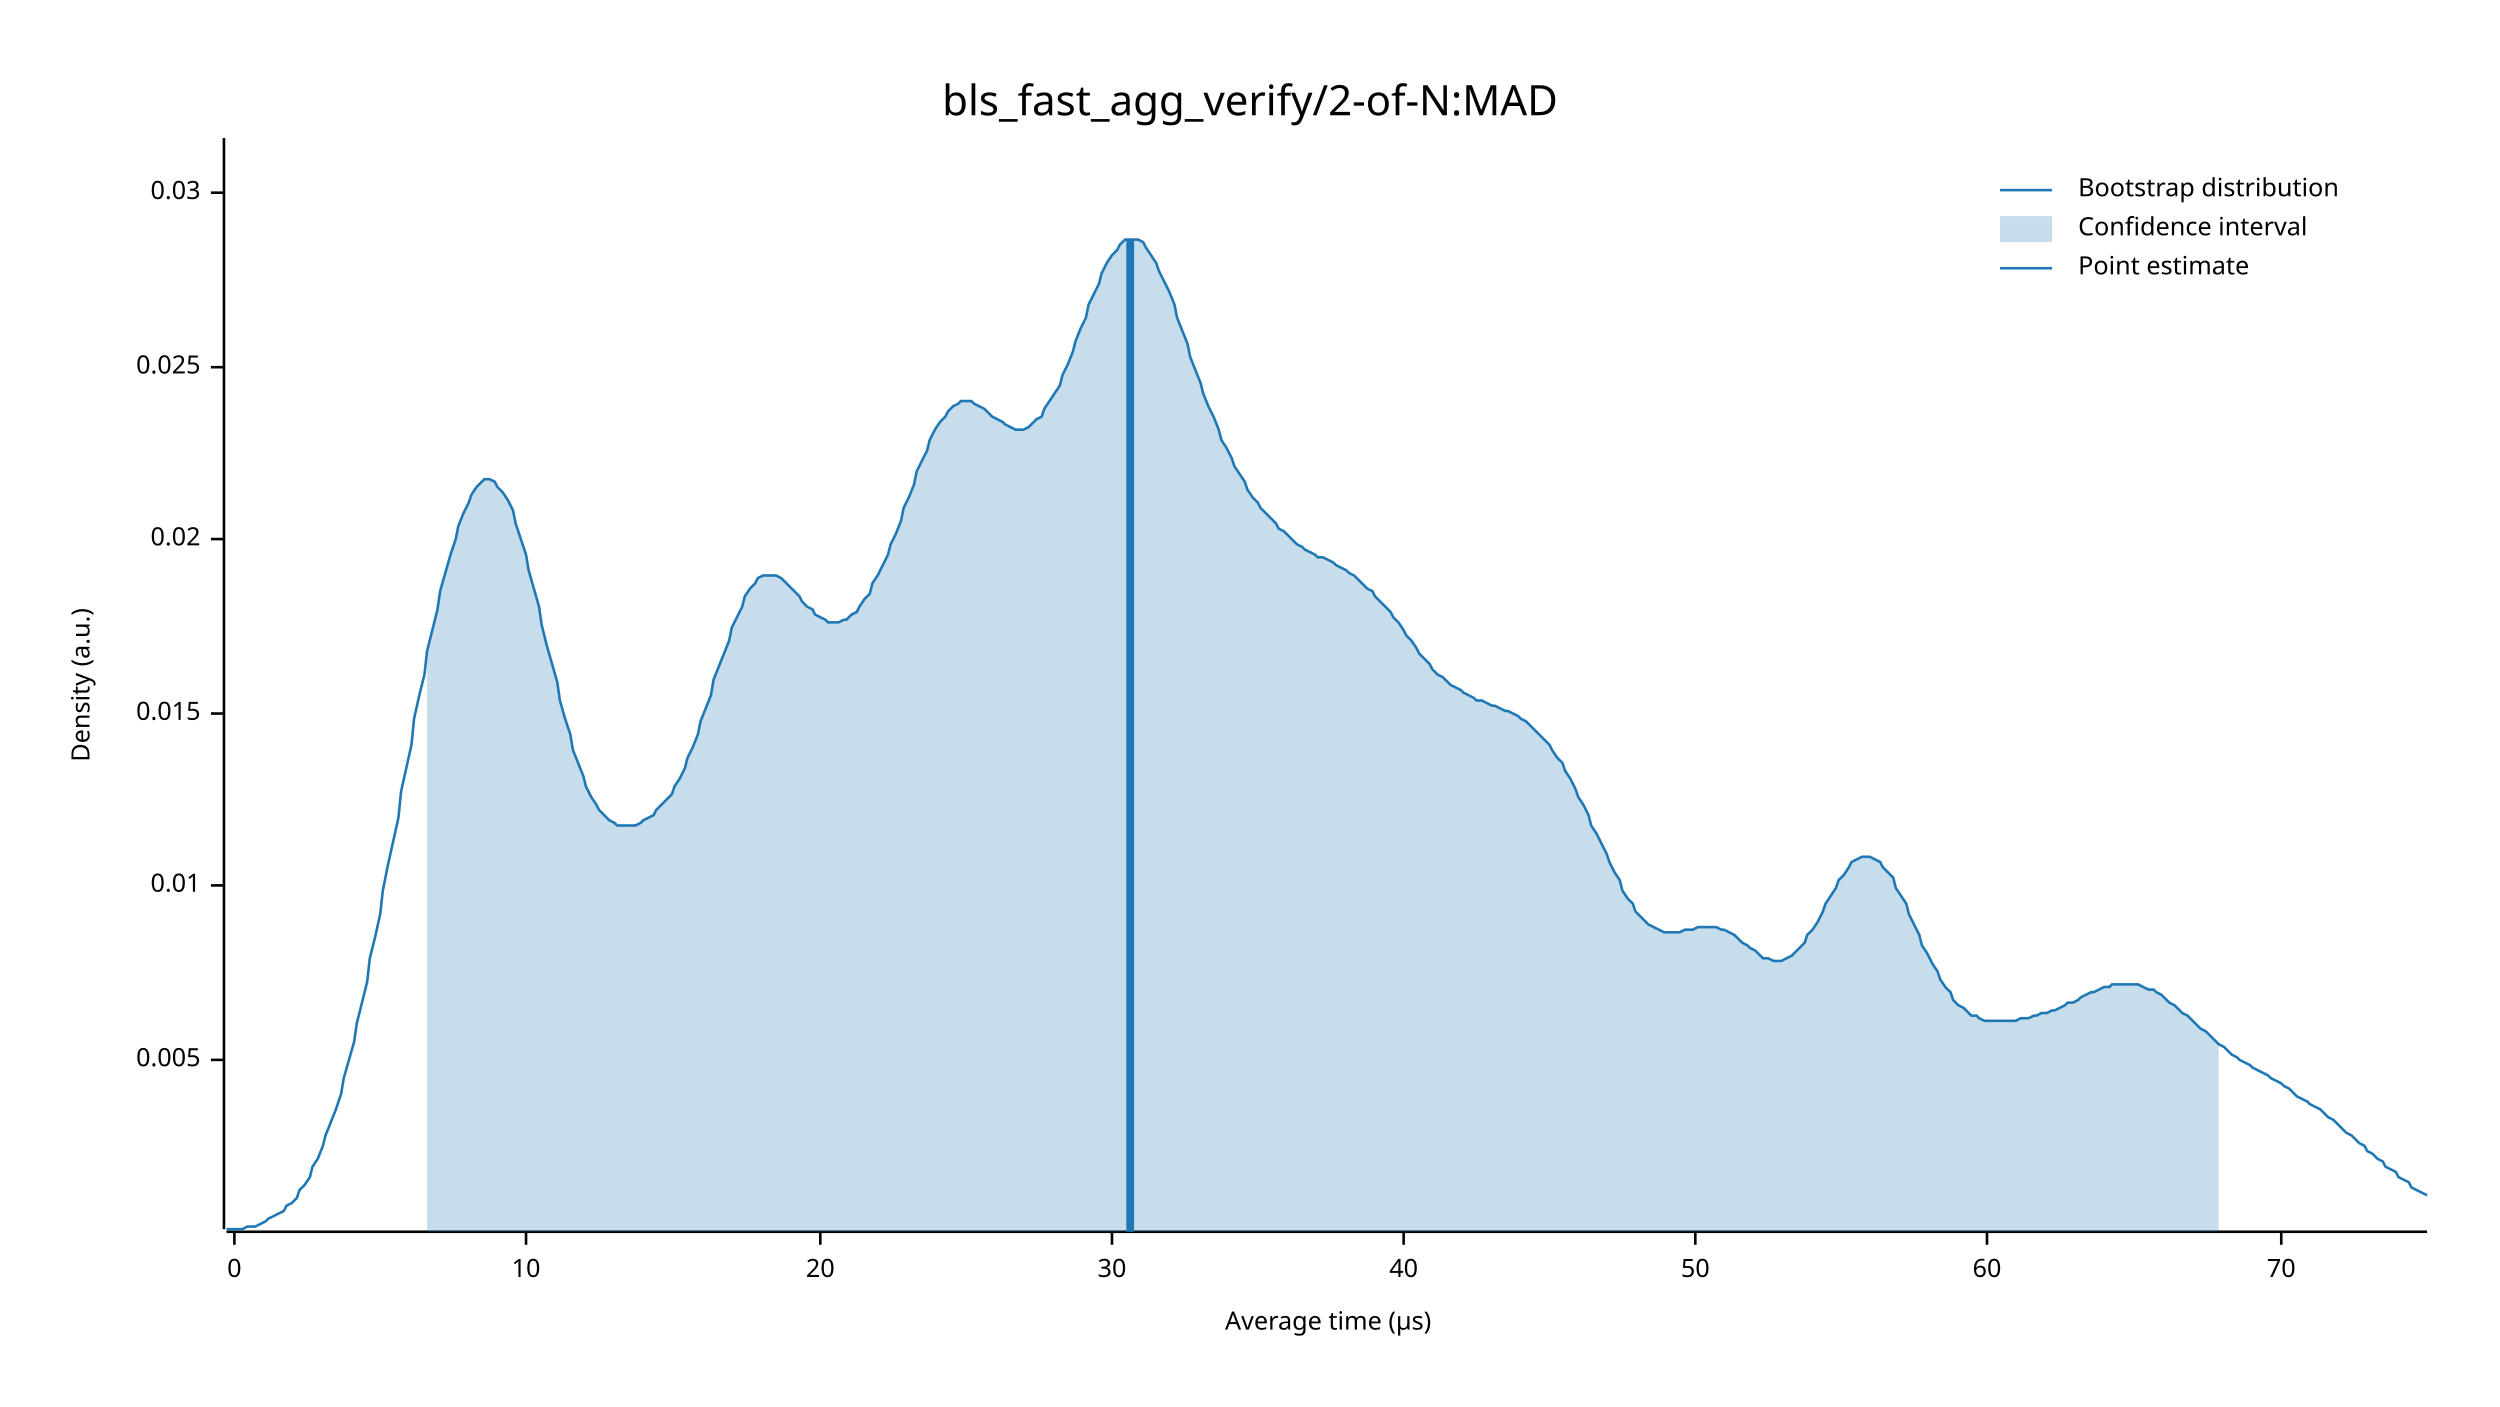
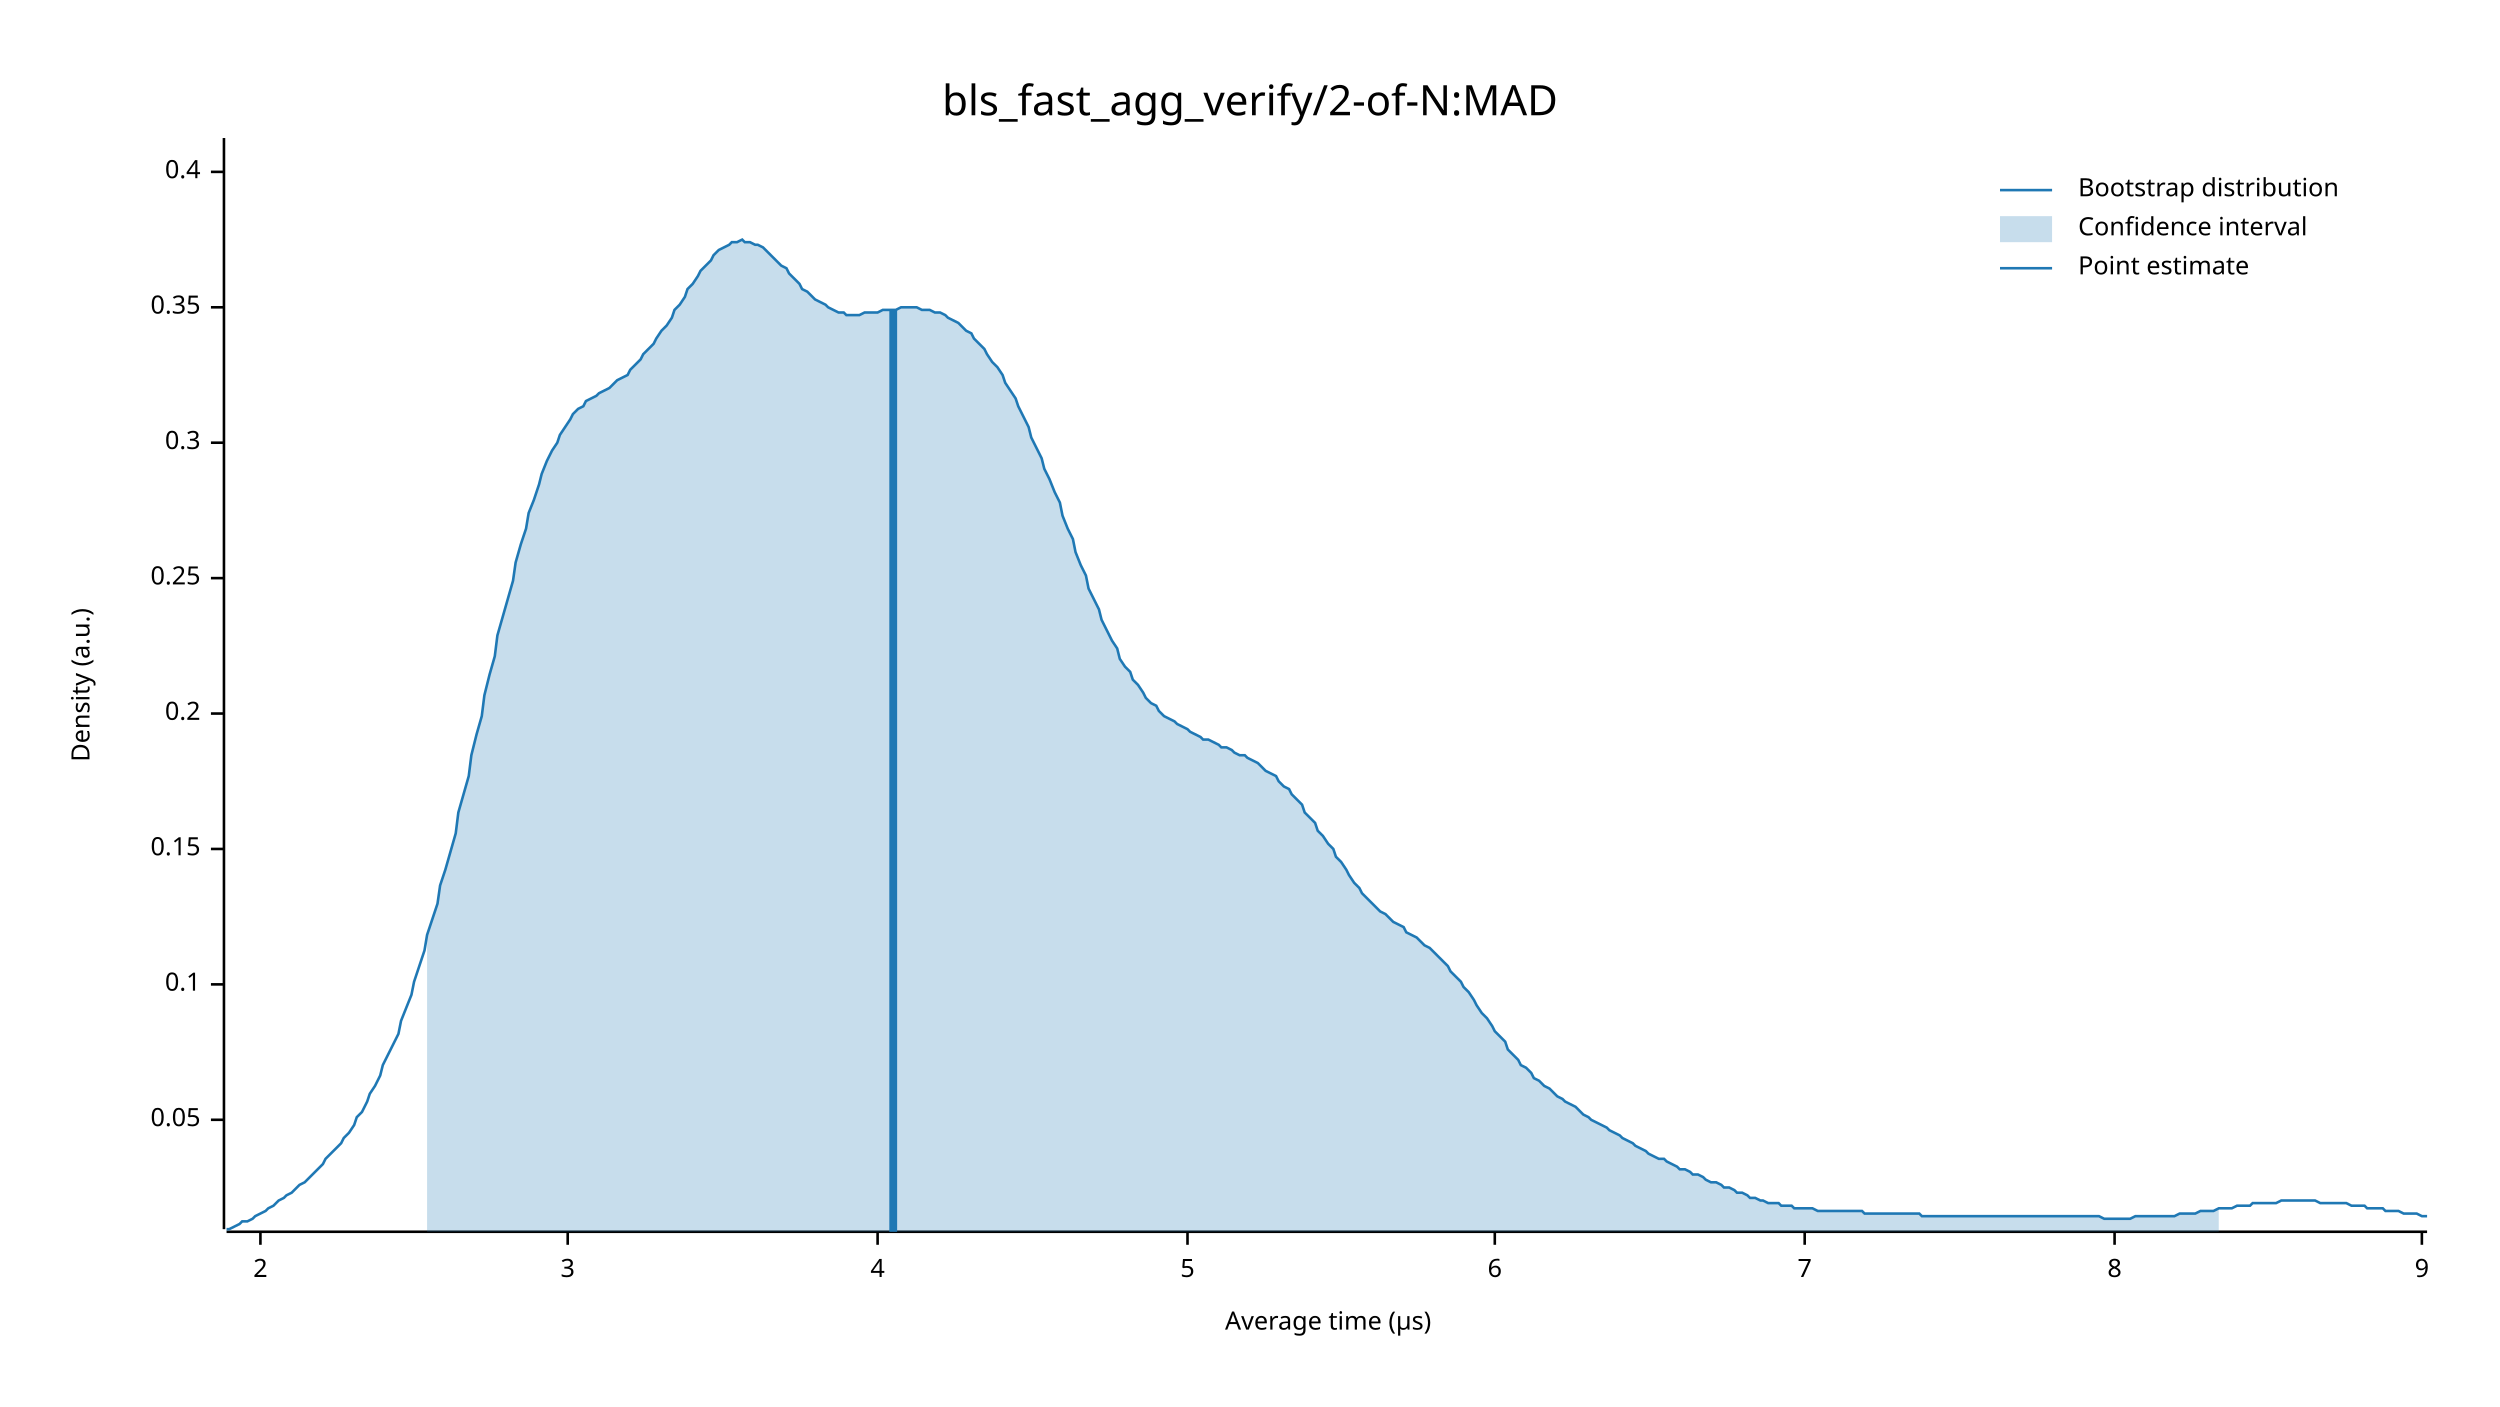
<svg xmlns="http://www.w3.org/2000/svg" width="960" height="540" viewBox="0 0 960 540">
  <text x="480" y="32" dy="0.76em" text-anchor="middle" font-family="sans-serif" font-size="16.129" opacity="1" fill="#000000">
bls_fast_agg_verify/2-of-N:MAD
</text>
  <text x="27" y="263" dy="0.76em" text-anchor="middle" font-family="sans-serif" font-size="9.677" opacity="1" fill="#000000" transform="rotate(270, 27, 263)">
Density (a.u.)
</text>
  <text x="510" y="513" dy="-0.5ex" text-anchor="middle" font-family="sans-serif" font-size="9.677" opacity="1" fill="#000000">
Average time (µs)
</text>
  <polyline fill="none" opacity="1" stroke="#000000" stroke-width="1" points="86,53 86,472 " />
-   <text x="77" y="407" dy="0.5ex" text-anchor="end" font-family="sans-serif" font-size="9.677" opacity="1" fill="#000000">
- 0.005
+   <text x="77" y="430" dy="0.5ex" text-anchor="end" font-family="sans-serif" font-size="9.677" opacity="1" fill="#000000">
+ 0.05
</text>
-   <polyline fill="none" opacity="1" stroke="#000000" stroke-width="1" points="81,407 86,407 " />
-   <text x="77" y="340" dy="0.5ex" text-anchor="end" font-family="sans-serif" font-size="9.677" opacity="1" fill="#000000">
- 0.01
+   <polyline fill="none" opacity="1" stroke="#000000" stroke-width="1" points="81,430 86,430 " />
+   <text x="77" y="378" dy="0.5ex" text-anchor="end" font-family="sans-serif" font-size="9.677" opacity="1" fill="#000000">
+ 0.1
</text>
-   <polyline fill="none" opacity="1" stroke="#000000" stroke-width="1" points="81,340 86,340 " />
+   <polyline fill="none" opacity="1" stroke="#000000" stroke-width="1" points="81,378 86,378 " />
+   <text x="77" y="326" dy="0.5ex" text-anchor="end" font-family="sans-serif" font-size="9.677" opacity="1" fill="#000000">
+ 0.15
+ </text>
+   <polyline fill="none" opacity="1" stroke="#000000" stroke-width="1" points="81,326 86,326 " />
  <text x="77" y="274" dy="0.5ex" text-anchor="end" font-family="sans-serif" font-size="9.677" opacity="1" fill="#000000">
- 0.015
+ 0.2
</text>
  <polyline fill="none" opacity="1" stroke="#000000" stroke-width="1" points="81,274 86,274 " />
-   <text x="77" y="207" dy="0.5ex" text-anchor="end" font-family="sans-serif" font-size="9.677" opacity="1" fill="#000000">
- 0.02
+   <text x="77" y="222" dy="0.5ex" text-anchor="end" font-family="sans-serif" font-size="9.677" opacity="1" fill="#000000">
+ 0.25
</text>
-   <polyline fill="none" opacity="1" stroke="#000000" stroke-width="1" points="81,207 86,207 " />
-   <text x="77" y="141" dy="0.5ex" text-anchor="end" font-family="sans-serif" font-size="9.677" opacity="1" fill="#000000">
- 0.025
+   <polyline fill="none" opacity="1" stroke="#000000" stroke-width="1" points="81,222 86,222 " />
+   <text x="77" y="170" dy="0.5ex" text-anchor="end" font-family="sans-serif" font-size="9.677" opacity="1" fill="#000000">
+ 0.3
</text>
-   <polyline fill="none" opacity="1" stroke="#000000" stroke-width="1" points="81,141 86,141 " />
-   <text x="77" y="74" dy="0.5ex" text-anchor="end" font-family="sans-serif" font-size="9.677" opacity="1" fill="#000000">
- 0.03
+   <polyline fill="none" opacity="1" stroke="#000000" stroke-width="1" points="81,170 86,170 " />
+   <text x="77" y="118" dy="0.5ex" text-anchor="end" font-family="sans-serif" font-size="9.677" opacity="1" fill="#000000">
+ 0.35
</text>
-   <polyline fill="none" opacity="1" stroke="#000000" stroke-width="1" points="81,74 86,74 " />
+   <polyline fill="none" opacity="1" stroke="#000000" stroke-width="1" points="81,118 86,118 " />
+   <text x="77" y="66" dy="0.5ex" text-anchor="end" font-family="sans-serif" font-size="9.677" opacity="1" fill="#000000">
+ 0.4
+ </text>
+   <polyline fill="none" opacity="1" stroke="#000000" stroke-width="1" points="81,66 86,66 " />
  <polyline fill="none" opacity="1" stroke="#000000" stroke-width="1" points="87,473 932,473 " />
-   <text x="90" y="483" dy="0.76em" text-anchor="middle" font-family="sans-serif" font-size="9.677" opacity="1" fill="#000000">
- 0
+   <text x="100" y="483" dy="0.76em" text-anchor="middle" font-family="sans-serif" font-size="9.677" opacity="1" fill="#000000">
+ 2
</text>
-   <polyline fill="none" opacity="1" stroke="#000000" stroke-width="1" points="90,473 90,478 " />
-   <text x="202" y="483" dy="0.76em" text-anchor="middle" font-family="sans-serif" font-size="9.677" opacity="1" fill="#000000">
- 10
+   <polyline fill="none" opacity="1" stroke="#000000" stroke-width="1" points="100,473 100,478 " />
+   <text x="218" y="483" dy="0.76em" text-anchor="middle" font-family="sans-serif" font-size="9.677" opacity="1" fill="#000000">
+ 3
</text>
-   <polyline fill="none" opacity="1" stroke="#000000" stroke-width="1" points="202,473 202,478 " />
-   <text x="315" y="483" dy="0.76em" text-anchor="middle" font-family="sans-serif" font-size="9.677" opacity="1" fill="#000000">
- 20
+   <polyline fill="none" opacity="1" stroke="#000000" stroke-width="1" points="218,473 218,478 " />
+   <text x="337" y="483" dy="0.76em" text-anchor="middle" font-family="sans-serif" font-size="9.677" opacity="1" fill="#000000">
+ 4
</text>
-   <polyline fill="none" opacity="1" stroke="#000000" stroke-width="1" points="315,473 315,478 " />
-   <text x="427" y="483" dy="0.76em" text-anchor="middle" font-family="sans-serif" font-size="9.677" opacity="1" fill="#000000">
- 30
+   <polyline fill="none" opacity="1" stroke="#000000" stroke-width="1" points="337,473 337,478 " />
+   <text x="456" y="483" dy="0.76em" text-anchor="middle" font-family="sans-serif" font-size="9.677" opacity="1" fill="#000000">
+ 5
</text>
-   <polyline fill="none" opacity="1" stroke="#000000" stroke-width="1" points="427,473 427,478 " />
-   <text x="539" y="483" dy="0.76em" text-anchor="middle" font-family="sans-serif" font-size="9.677" opacity="1" fill="#000000">
- 40
+   <polyline fill="none" opacity="1" stroke="#000000" stroke-width="1" points="456,473 456,478 " />
+   <text x="574" y="483" dy="0.76em" text-anchor="middle" font-family="sans-serif" font-size="9.677" opacity="1" fill="#000000">
+ 6
</text>
-   <polyline fill="none" opacity="1" stroke="#000000" stroke-width="1" points="539,473 539,478 " />
-   <text x="651" y="483" dy="0.76em" text-anchor="middle" font-family="sans-serif" font-size="9.677" opacity="1" fill="#000000">
- 50
+   <polyline fill="none" opacity="1" stroke="#000000" stroke-width="1" points="574,473 574,478 " />
+   <text x="693" y="483" dy="0.76em" text-anchor="middle" font-family="sans-serif" font-size="9.677" opacity="1" fill="#000000">
+ 7
</text>
-   <polyline fill="none" opacity="1" stroke="#000000" stroke-width="1" points="651,473 651,478 " />
-   <text x="763" y="483" dy="0.76em" text-anchor="middle" font-family="sans-serif" font-size="9.677" opacity="1" fill="#000000">
- 60
+   <polyline fill="none" opacity="1" stroke="#000000" stroke-width="1" points="693,473 693,478 " />
+   <text x="812" y="483" dy="0.76em" text-anchor="middle" font-family="sans-serif" font-size="9.677" opacity="1" fill="#000000">
+ 8
</text>
-   <polyline fill="none" opacity="1" stroke="#000000" stroke-width="1" points="763,473 763,478 " />
-   <text x="876" y="483" dy="0.76em" text-anchor="middle" font-family="sans-serif" font-size="9.677" opacity="1" fill="#000000">
- 70
+   <polyline fill="none" opacity="1" stroke="#000000" stroke-width="1" points="812,473 812,478 " />
+   <text x="930" y="483" dy="0.76em" text-anchor="middle" font-family="sans-serif" font-size="9.677" opacity="1" fill="#000000">
+ 9
</text>
-   <polyline fill="none" opacity="1" stroke="#000000" stroke-width="1" points="876,473 876,478 " />
-   <polyline fill="none" opacity="1" stroke="#1F78B4" stroke-width="1" points="87,472 88,472 90,472 92,472 93,472 95,471 97,471 98,471 100,470 102,469 103,468 105,467 107,466 109,465 110,463 112,462 114,460 115,457 117,455 119,452 120,448 122,445 124,440 125,436 127,431 129,426 131,420 132,414 134,407 136,400 137,393 139,385 141,377 142,368 144,360 146,351 147,342 149,332 151,323 153,314 154,304 156,295 158,286 159,276 161,267 163,259 164,250 166,242 168,234 169,227 171,220 173,213 175,207 176,202 178,197 180,193 181,190 183,187 185,185 186,184 188,184 190,185 191,187 193,189 195,192 197,196 198,201 200,207 202,213 203,219 205,226 207,233 208,240 210,248 212,255 214,262 215,269 217,276 219,282 220,288 222,293 224,298 225,302 227,306 229,309 230,311 232,313 234,315 236,316 237,317 239,317 241,317 242,317 244,317 246,316 247,315 249,314 251,313 252,311 254,309 256,307 258,305 259,302 261,299 263,295 264,291 266,287 268,282 269,277 271,272 273,267 274,261 276,256 278,251 280,246 281,241 283,237 285,233 286,229 288,226 290,224 291,222 293,221 295,221 296,221 298,221 300,222 302,224 303,225 305,227 307,229 308,231 310,233 312,234 313,236 315,237 317,238 318,239 320,239 322,239 324,238 325,238 327,236 329,235 330,233 332,230 334,228 335,224 337,221 339,217 341,213 342,209 344,205 346,200 347,195 349,191 351,186 352,181 354,177 356,173 357,169 359,165 361,162 363,160 364,158 366,156 368,155 369,154 371,154 373,154 374,155 376,156 378,157 379,158 381,160 383,161 385,162 386,163 388,164 390,165 391,165 393,165 395,164 396,163 398,161 400,160 401,157 403,154 405,151 407,148 408,144 410,140 412,135 413,131 415,126 417,122 418,117 420,113 422,109 423,105 425,101 427,98 429,96 430,94 432,92 434,92 435,92 437,92 439,93 440,95 442,98 444,101 445,104 447,108 449,112 451,117 452,122 454,127 456,132 457,137 459,142 461,147 462,151 464,156 466,160 468,165 469,169 471,172 473,176 474,179 476,182 478,185 479,188 481,191 483,193 484,195 486,197 488,199 490,201 491,203 493,204 495,206 496,207 498,209 500,210 501,211 503,212 505,213 506,214 508,214 510,215 512,216 513,217 515,218 517,219 518,220 520,221 522,223 523,224 525,226 527,227 528,229 530,231 532,233 534,235 535,237 537,239 539,242 540,244 542,246 544,249 545,251 547,253 549,255 550,257 552,259 554,260 556,262 557,263 559,264 561,265 562,266 564,267 566,268 567,269 569,269 571,270 573,271 574,271 576,272 578,273 579,273 581,274 583,275 584,276 586,277 588,279 589,280 591,282 593,284 595,286 596,288 598,291 600,293 601,296 603,299 605,303 606,306 608,309 610,313 611,317 613,320 615,324 617,328 618,331 620,335 622,338 623,342 625,345 627,347 628,350 630,352 632,354 633,355 635,356 637,357 639,358 640,358 642,358 644,358 645,358 647,357 649,357 650,357 652,356 654,356 655,356 657,356 659,356 661,357 662,357 664,358 666,359 667,360 669,362 671,363 672,364 674,365 676,367 677,368 679,368 681,369 683,369 684,369 686,368 688,367 689,366 691,364 693,362 694,359 696,357 698,354 700,350 701,347 703,344 705,341 706,338 708,336 710,333 711,331 713,330 715,329 716,329 718,329 720,330 722,331 723,333 725,335 727,337 728,341 730,344 732,347 733,351 735,355 737,359 738,363 740,366 742,370 744,373 745,376 747,379 749,381 750,384 752,386 754,387 755,388 757,390 759,390 760,391 762,392 764,392 766,392 767,392 769,392 771,392 772,392 774,392 776,391 777,391 779,391 781,390 782,390 784,389 786,389 788,388 789,388 791,387 793,386 794,385 796,385 798,384 799,383 801,382 803,381 804,381 806,380 808,379 810,379 811,378 813,378 815,378 816,378 818,378 820,378 821,378 823,379 825,380 827,380 828,381 830,382 832,384 833,385 835,386 837,388 838,389 840,390 842,392 843,393 845,395 847,396 849,398 850,399 852,401 854,402 855,403 857,405 859,406 860,407 862,408 864,409 865,410 867,411 869,412 871,413 872,414 874,415 876,416 877,417 879,418 881,420 882,421 884,422 886,423 887,424 889,425 891,426 893,428 894,429 896,430 898,432 899,433 901,435 903,436 904,437 906,439 908,440 909,442 911,443 913,445 915,446 916,448 918,449 920,450 921,452 923,453 925,454 926,456 928,457 930,458 932,459 " />
-   <polygon opacity="0.25" fill="#1F78B4" points="164,250 166,242 168,234 169,227 171,220 173,213 175,207 176,202 178,197 180,193 181,190 183,187 185,185 186,184 188,184 190,185 191,187 193,189 195,192 197,196 198,201 200,207 202,213 203,219 205,226 207,233 208,240 210,248 212,255 214,262 215,269 217,276 219,282 220,288 222,293 224,298 225,302 227,306 229,309 230,311 232,313 234,315 236,316 237,317 239,317 241,317 242,317 244,317 246,316 247,315 249,314 251,313 252,311 254,309 256,307 258,305 259,302 261,299 263,295 264,291 266,287 268,282 269,277 271,272 273,267 274,261 276,256 278,251 280,246 281,241 283,237 285,233 286,229 288,226 290,224 291,222 293,221 295,221 296,221 298,221 300,222 302,224 303,225 305,227 307,229 308,231 310,233 312,234 313,236 315,237 317,238 318,239 320,239 322,239 324,238 325,238 327,236 329,235 330,233 332,230 334,228 335,224 337,221 339,217 341,213 342,209 344,205 346,200 347,195 349,191 351,186 352,181 354,177 356,173 357,169 359,165 361,162 363,160 364,158 366,156 368,155 369,154 371,154 373,154 374,155 376,156 378,157 379,158 381,160 383,161 385,162 386,163 388,164 390,165 391,165 393,165 395,164 396,163 398,161 400,160 401,157 403,154 405,151 407,148 408,144 410,140 412,135 413,131 415,126 417,122 418,117 420,113 422,109 423,105 425,101 427,98 429,96 430,94 432,92 434,92 435,92 437,92 439,93 440,95 442,98 444,101 445,104 447,108 449,112 451,117 452,122 454,127 456,132 457,137 459,142 461,147 462,151 464,156 466,160 468,165 469,169 471,172 473,176 474,179 476,182 478,185 479,188 481,191 483,193 484,195 486,197 488,199 490,201 491,203 493,204 495,206 496,207 498,209 500,210 501,211 503,212 505,213 506,214 508,214 510,215 512,216 513,217 515,218 517,219 518,220 520,221 522,223 523,224 525,226 527,227 528,229 530,231 532,233 534,235 535,237 537,239 539,242 540,244 542,246 544,249 545,251 547,253 549,255 550,257 552,259 554,260 556,262 557,263 559,264 561,265 562,266 564,267 566,268 567,269 569,269 571,270 573,271 574,271 576,272 578,273 579,273 581,274 583,275 584,276 586,277 588,279 589,280 591,282 593,284 595,286 596,288 598,291 600,293 601,296 603,299 605,303 606,306 608,309 610,313 611,317 613,320 615,324 617,328 618,331 620,335 622,338 623,342 625,345 627,347 628,350 630,352 632,354 633,355 635,356 637,357 639,358 640,358 642,358 644,358 645,358 647,357 649,357 650,357 652,356 654,356 655,356 657,356 659,356 661,357 662,357 664,358 666,359 667,360 669,362 671,363 672,364 674,365 676,367 677,368 679,368 681,369 683,369 684,369 686,368 688,367 689,366 691,364 693,362 694,359 696,357 698,354 700,350 701,347 703,344 705,341 706,338 708,336 710,333 711,331 713,330 715,329 716,329 718,329 720,330 722,331 723,333 725,335 727,337 728,341 730,344 732,347 733,351 735,355 737,359 738,363 740,366 742,370 744,373 745,376 747,379 749,381 750,384 752,386 754,387 755,388 757,390 759,390 760,391 762,392 764,392 766,392 767,392 769,392 771,392 772,392 774,392 776,391 777,391 779,391 781,390 782,390 784,389 786,389 788,388 789,388 791,387 793,386 794,385 796,385 798,384 799,383 801,382 803,381 804,381 806,380 808,379 810,379 811,378 813,378 815,378 816,378 818,378 820,378 821,378 823,379 825,380 827,380 828,381 830,382 832,384 833,385 835,386 837,388 838,389 840,390 842,392 843,393 845,395 847,396 849,398 850,399 852,401 852,473 164,473 " />
-   <polyline fill="none" opacity="1" stroke="#1F78B4" stroke-width="3" points="434,473 434,92 " />
+   <polyline fill="none" opacity="1" stroke="#000000" stroke-width="1" points="930,473 930,478 " />
+   <polyline fill="none" opacity="1" stroke="#1F78B4" stroke-width="1" points="87,472 88,472 90,471 92,470 93,469 95,469 97,468 98,467 100,466 102,465 103,464 105,463 107,461 109,460 110,459 112,458 114,456 115,455 117,454 119,452 120,451 122,449 124,447 125,445 127,443 129,441 131,439 132,437 134,435 136,432 137,429 139,427 141,423 142,420 144,417 146,413 147,409 149,405 151,401 153,397 154,392 156,387 158,382 159,377 161,371 163,365 164,359 166,353 168,347 169,340 171,334 173,327 175,320 176,312 178,305 180,298 181,290 183,282 185,275 186,267 188,259 190,252 191,244 193,237 195,230 197,223 198,216 200,209 202,203 203,197 205,192 207,186 208,182 210,177 212,173 214,170 215,167 217,164 219,161 220,159 222,157 224,156 225,154 227,153 229,152 230,151 232,150 234,149 236,147 237,146 239,145 241,144 242,142 244,140 246,138 247,136 249,134 251,132 252,130 254,127 256,125 258,122 259,119 261,117 263,114 264,111 266,109 268,106 269,104 271,102 273,100 274,98 276,96 278,95 280,94 281,93 283,93 285,92 286,93 288,93 290,94 291,94 293,95 295,97 296,98 298,100 300,102 302,103 303,105 305,107 307,109 308,111 310,112 312,114 313,115 315,116 317,117 318,118 320,119 322,120 324,120 325,121 327,121 329,121 330,121 332,120 334,120 335,120 337,120 339,119 341,119 342,119 344,119 346,118 347,118 349,118 351,118 352,118 354,119 356,119 357,119 359,120 361,120 363,121 364,122 366,123 368,124 369,125 371,127 373,128 374,130 376,132 378,134 379,136 381,139 383,141 385,144 386,147 388,150 390,153 391,156 393,160 395,164 396,168 398,172 400,176 401,180 403,184 405,189 407,193 408,198 410,203 412,207 413,212 415,217 417,221 418,226 420,230 422,234 423,238 425,242 427,246 429,249 430,253 432,256 434,258 435,261 437,263 439,266 440,268 442,270 444,271 445,273 447,275 449,276 451,277 452,278 454,279 456,280 457,281 459,282 461,283 462,284 464,284 466,285 468,286 469,287 471,287 473,288 474,289 476,290 478,290 479,291 481,292 483,293 484,294 486,296 488,297 490,298 491,300 493,302 495,303 496,305 498,307 500,309 501,312 503,314 505,316 506,319 508,321 510,324 512,326 513,329 515,331 517,334 518,336 520,339 522,341 523,343 525,345 527,347 528,348 530,350 532,351 534,353 535,354 537,355 539,356 540,358 542,359 544,360 545,361 547,363 549,364 550,365 552,367 554,369 556,371 557,373 559,375 561,377 562,379 564,381 566,384 567,386 569,389 571,391 573,394 574,396 576,398 578,400 579,403 581,405 583,407 584,409 586,410 588,412 589,414 591,415 593,417 595,418 596,419 598,421 600,422 601,423 603,424 605,425 606,426 608,428 610,429 611,430 613,431 615,432 617,433 618,434 620,435 622,436 623,437 625,438 627,439 628,440 630,441 632,442 633,443 635,444 637,445 639,445 640,446 642,447 644,448 645,449 647,449 649,450 650,451 652,451 654,452 655,453 657,454 659,454 661,455 662,456 664,456 666,457 667,458 669,458 671,459 672,460 674,460 676,461 677,461 679,462 681,462 683,462 684,463 686,463 688,463 689,464 691,464 693,464 694,464 696,464 698,465 700,465 701,465 703,465 705,465 706,465 708,465 710,465 711,465 713,465 715,465 716,466 718,466 720,466 722,466 723,466 725,466 727,466 728,466 730,466 732,466 733,466 735,466 737,466 738,467 740,467 742,467 744,467 745,467 747,467 749,467 750,467 752,467 754,467 755,467 757,467 759,467 760,467 762,467 764,467 766,467 767,467 769,467 771,467 772,467 774,467 776,467 777,467 779,467 781,467 782,467 784,467 786,467 788,467 789,467 791,467 793,467 794,467 796,467 798,467 799,467 801,467 803,467 804,467 806,467 808,468 810,468 811,468 813,468 815,468 816,468 818,468 820,467 821,467 823,467 825,467 827,467 828,467 830,467 832,467 833,467 835,467 837,466 838,466 840,466 842,466 843,466 845,465 847,465 849,465 850,465 852,464 854,464 855,464 857,464 859,463 860,463 862,463 864,463 865,462 867,462 869,462 871,462 872,462 874,462 876,461 877,461 879,461 881,461 882,461 884,461 886,461 887,461 889,461 891,462 893,462 894,462 896,462 898,462 899,462 901,462 903,463 904,463 906,463 908,463 909,464 911,464 913,464 915,464 916,465 918,465 920,465 921,465 923,466 925,466 926,466 928,466 930,467 932,467 " />
+   <polygon opacity="0.25" fill="#1F78B4" points="164,359 166,353 168,347 169,340 171,334 173,327 175,320 176,312 178,305 180,298 181,290 183,282 185,275 186,267 188,259 190,252 191,244 193,237 195,230 197,223 198,216 200,209 202,203 203,197 205,192 207,186 208,182 210,177 212,173 214,170 215,167 217,164 219,161 220,159 222,157 224,156 225,154 227,153 229,152 230,151 232,150 234,149 236,147 237,146 239,145 241,144 242,142 244,140 246,138 247,136 249,134 251,132 252,130 254,127 256,125 258,122 259,119 261,117 263,114 264,111 266,109 268,106 269,104 271,102 273,100 274,98 276,96 278,95 280,94 281,93 283,93 285,92 286,93 288,93 290,94 291,94 293,95 295,97 296,98 298,100 300,102 302,103 303,105 305,107 307,109 308,111 310,112 312,114 313,115 315,116 317,117 318,118 320,119 322,120 324,120 325,121 327,121 329,121 330,121 332,120 334,120 335,120 337,120 339,119 341,119 342,119 344,119 346,118 347,118 349,118 351,118 352,118 354,119 356,119 357,119 359,120 361,120 363,121 364,122 366,123 368,124 369,125 371,127 373,128 374,130 376,132 378,134 379,136 381,139 383,141 385,144 386,147 388,150 390,153 391,156 393,160 395,164 396,168 398,172 400,176 401,180 403,184 405,189 407,193 408,198 410,203 412,207 413,212 415,217 417,221 418,226 420,230 422,234 423,238 425,242 427,246 429,249 430,253 432,256 434,258 435,261 437,263 439,266 440,268 442,270 444,271 445,273 447,275 449,276 451,277 452,278 454,279 456,280 457,281 459,282 461,283 462,284 464,284 466,285 468,286 469,287 471,287 473,288 474,289 476,290 478,290 479,291 481,292 483,293 484,294 486,296 488,297 490,298 491,300 493,302 495,303 496,305 498,307 500,309 501,312 503,314 505,316 506,319 508,321 510,324 512,326 513,329 515,331 517,334 518,336 520,339 522,341 523,343 525,345 527,347 528,348 530,350 532,351 534,353 535,354 537,355 539,356 540,358 542,359 544,360 545,361 547,363 549,364 550,365 552,367 554,369 556,371 557,373 559,375 561,377 562,379 564,381 566,384 567,386 569,389 571,391 573,394 574,396 576,398 578,400 579,403 581,405 583,407 584,409 586,410 588,412 589,414 591,415 593,417 595,418 596,419 598,421 600,422 601,423 603,424 605,425 606,426 608,428 610,429 611,430 613,431 615,432 617,433 618,434 620,435 622,436 623,437 625,438 627,439 628,440 630,441 632,442 633,443 635,444 637,445 639,445 640,446 642,447 644,448 645,449 647,449 649,450 650,451 652,451 654,452 655,453 657,454 659,454 661,455 662,456 664,456 666,457 667,458 669,458 671,459 672,460 674,460 676,461 677,461 679,462 681,462 683,462 684,463 686,463 688,463 689,464 691,464 693,464 694,464 696,464 698,465 700,465 701,465 703,465 705,465 706,465 708,465 710,465 711,465 713,465 715,465 716,466 718,466 720,466 722,466 723,466 725,466 727,466 728,466 730,466 732,466 733,466 735,466 737,466 738,467 740,467 742,467 744,467 745,467 747,467 749,467 750,467 752,467 754,467 755,467 757,467 759,467 760,467 762,467 764,467 766,467 767,467 769,467 771,467 772,467 774,467 776,467 777,467 779,467 781,467 782,467 784,467 786,467 788,467 789,467 791,467 793,467 794,467 796,467 798,467 799,467 801,467 803,467 804,467 806,467 808,468 810,468 811,468 813,468 815,468 816,468 818,468 820,467 821,467 823,467 825,467 827,467 828,467 830,467 832,467 833,467 835,467 837,466 838,466 840,466 842,466 843,466 845,465 847,465 849,465 850,465 852,464 852,473 164,473 " />
+   <polyline fill="none" opacity="1" stroke="#1F78B4" stroke-width="3" points="343,473 343,119 " />
  <text x="798" y="68" dy="0.76em" text-anchor="start" font-family="sans-serif" font-size="9.677" opacity="1" fill="#000000">
Bootstrap distribution
</text>
  <text x="798" y="83" dy="0.76em" text-anchor="start" font-family="sans-serif" font-size="9.677" opacity="1" fill="#000000">
Confidence interval
</text>
  <text x="798" y="98" dy="0.76em" text-anchor="start" font-family="sans-serif" font-size="9.677" opacity="1" fill="#000000">
Point estimate
</text>
  <polyline fill="none" opacity="1" stroke="#1F78B4" stroke-width="1" points="768,73 788,73 " />
  <rect x="768" y="83" width="20" height="10" opacity="0.25" fill="#1F78B4" stroke="none" />
  <polyline fill="none" opacity="1" stroke="#1F78B4" stroke-width="1" points="768,103 788,103 " />
</svg>
